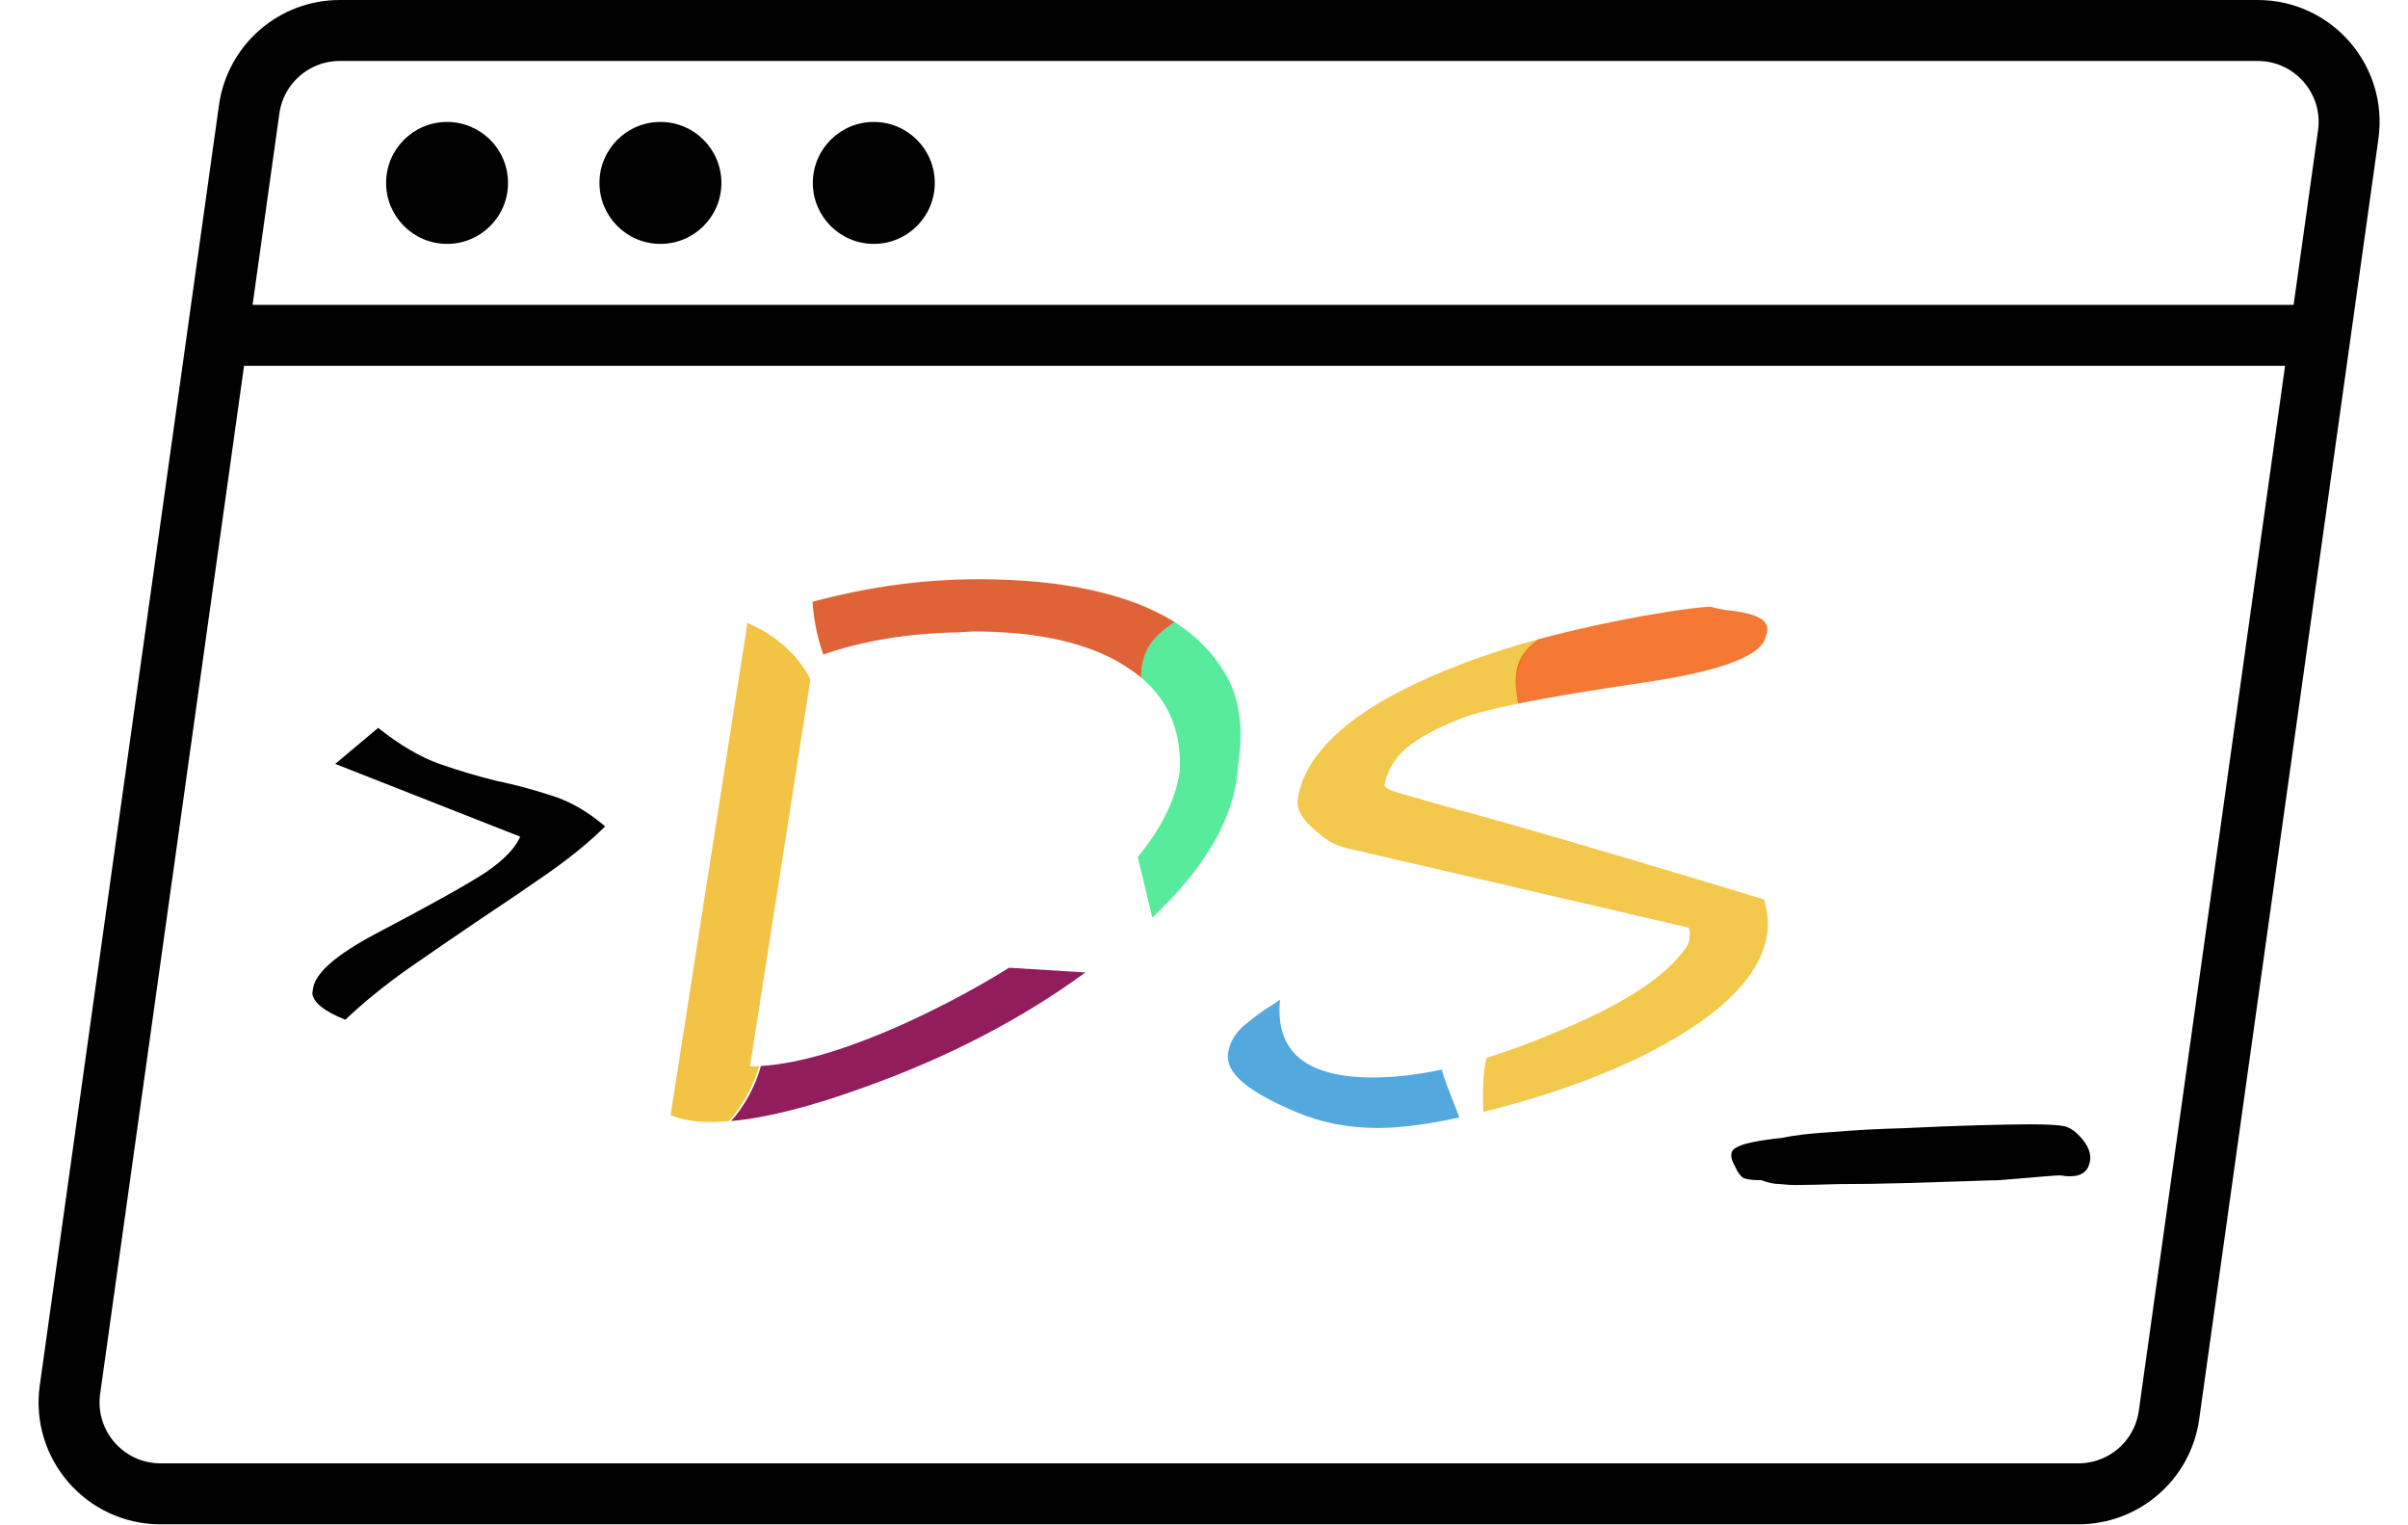
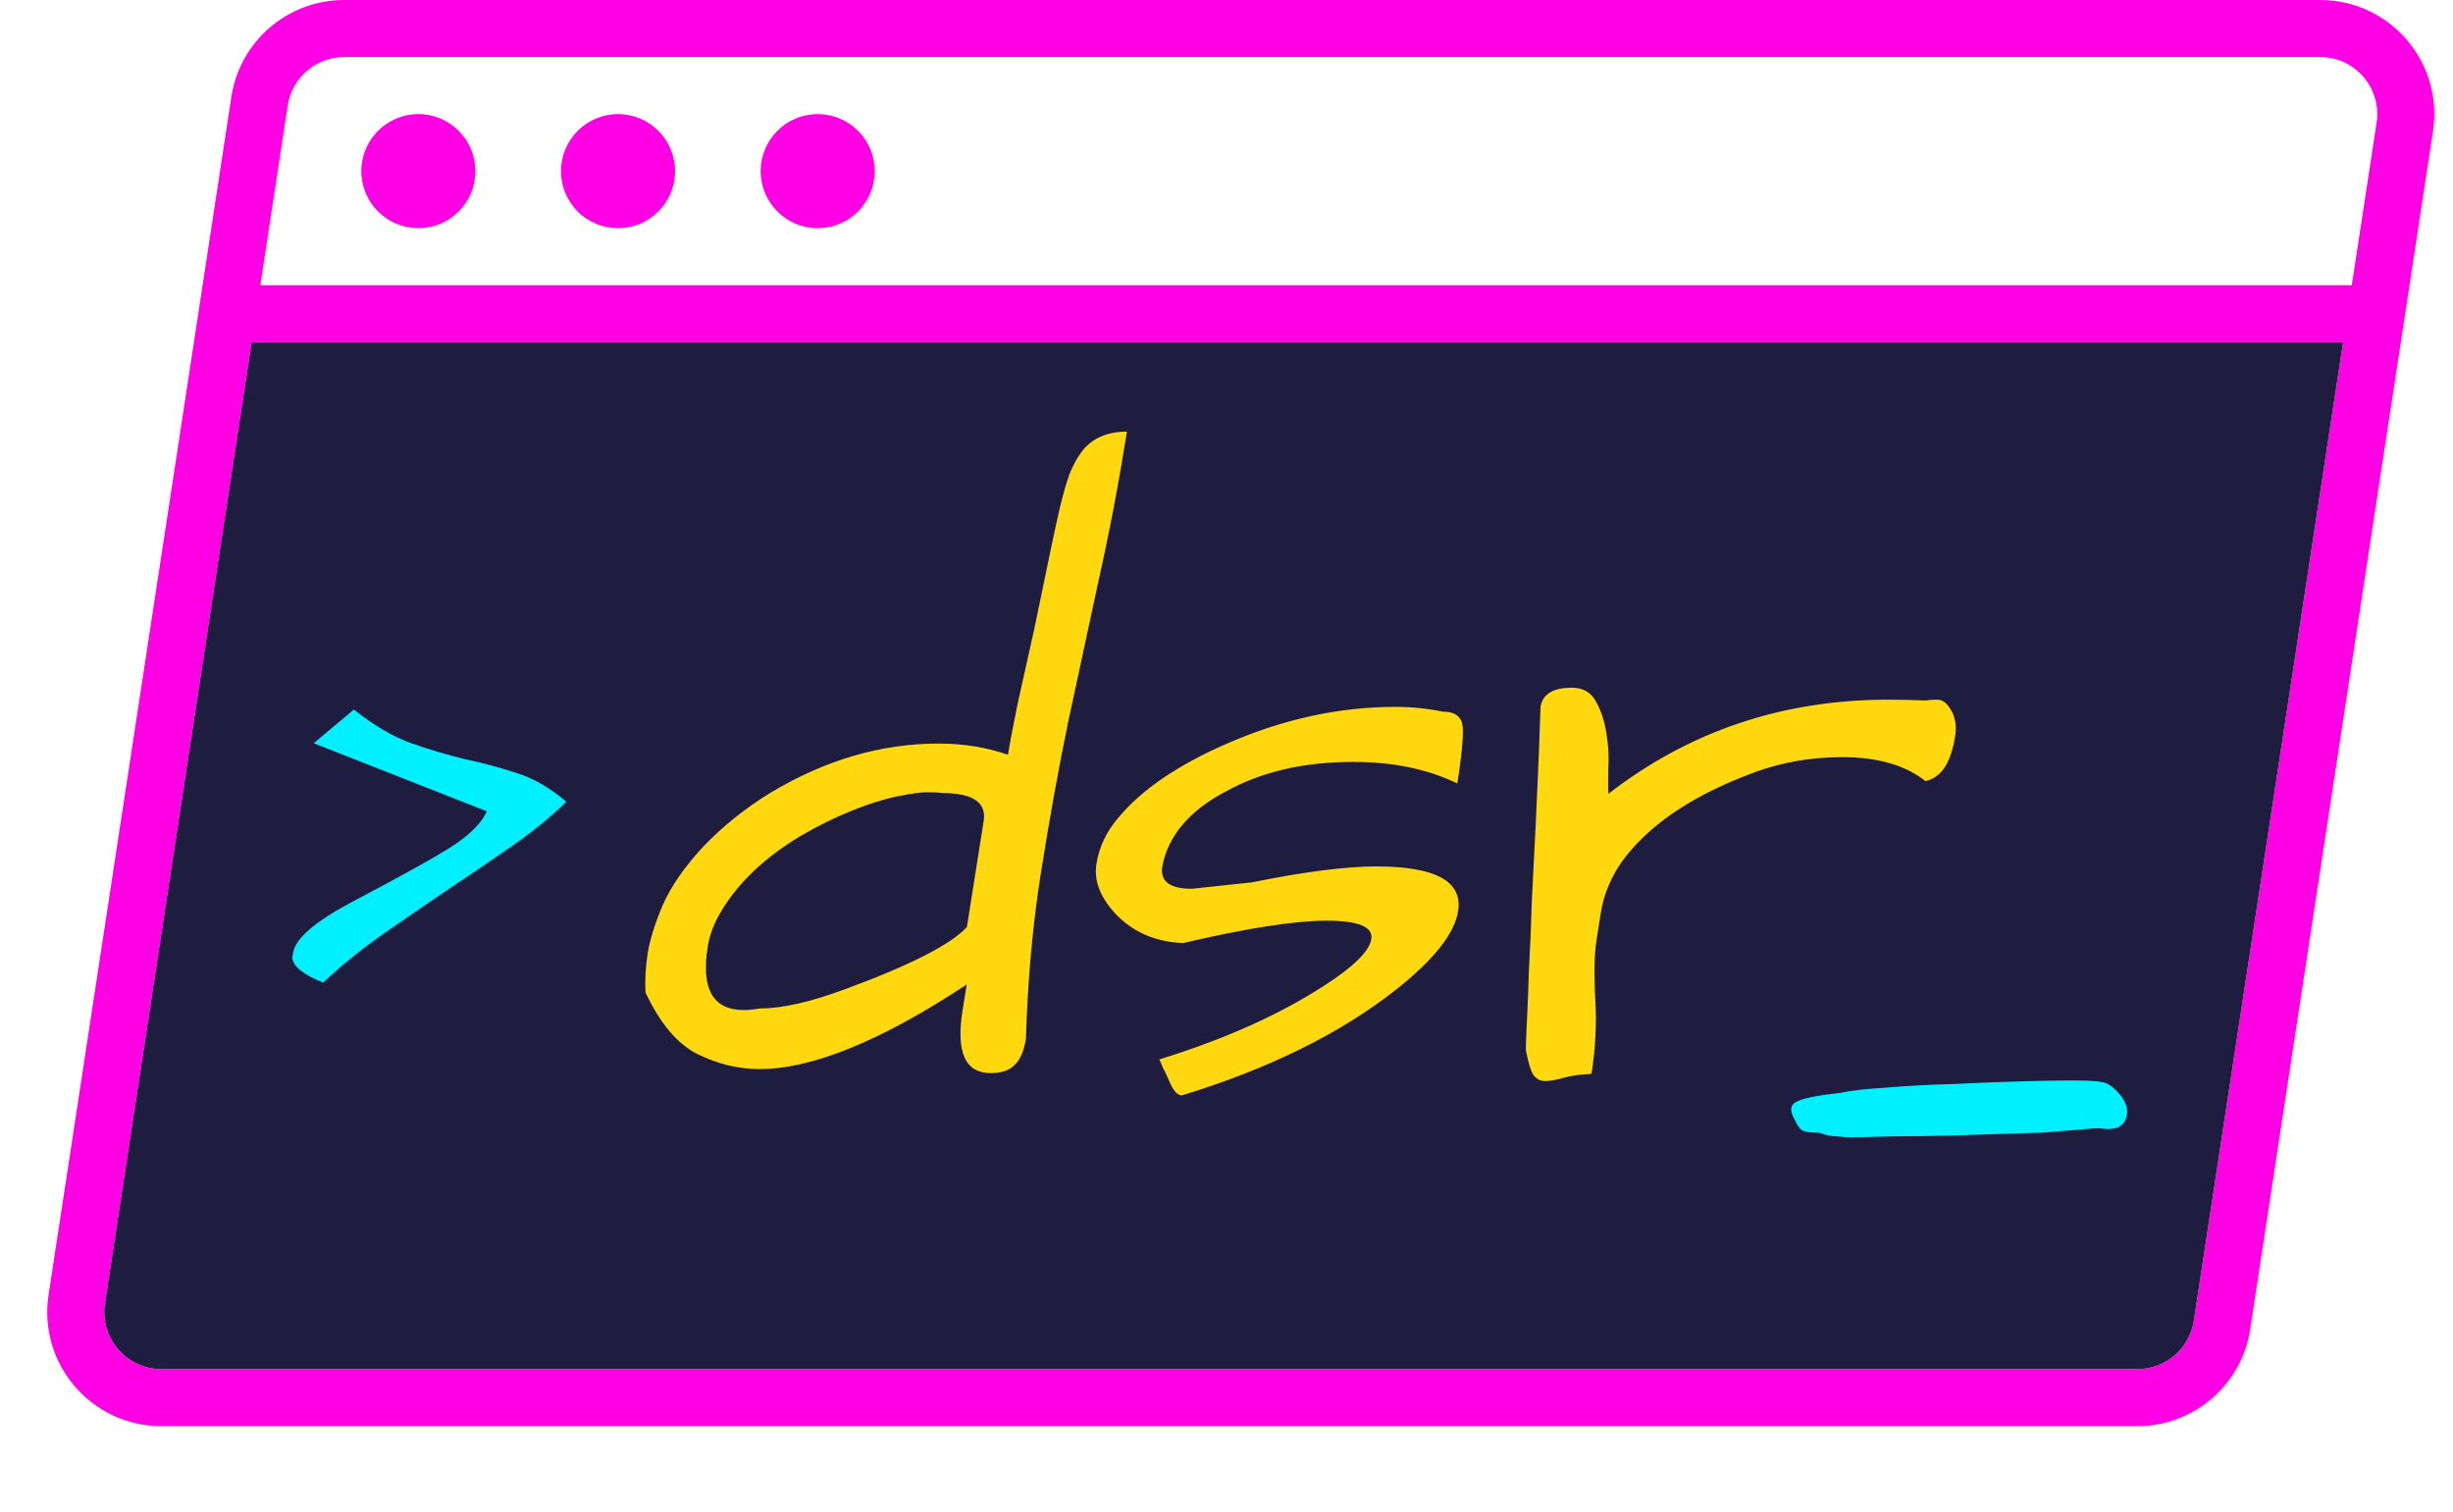
- <svg xmlns="http://www.w3.org/2000/svg" width="79" height="50" viewBox="0 0 79 50" fill="none">
-   <path d="M58.881 38.871C58.753 38.871 58.595 38.861 58.406 38.84C58.214 38.84 58.007 38.797 57.786 38.713C57.466 38.713 57.258 38.682 57.161 38.618C57.068 38.534 56.99 38.418 56.928 38.271C56.743 37.955 56.756 37.744 56.964 37.639C57.176 37.512 57.684 37.407 58.486 37.322C58.862 37.238 59.406 37.175 60.116 37.133C60.852 37.07 61.637 37.028 62.472 37.006C63.311 36.964 64.105 36.933 64.855 36.912C65.605 36.891 66.194 36.88 66.62 36.88C67.175 36.88 67.545 36.901 67.73 36.943C67.916 36.985 68.107 37.122 68.305 37.354C68.575 37.67 68.644 37.976 68.512 38.271C68.383 38.545 68.08 38.639 67.603 38.555C67.496 38.555 67.324 38.566 67.086 38.587C66.869 38.608 66.621 38.629 66.34 38.65C66.081 38.671 65.821 38.692 65.562 38.713C65.434 38.713 65.08 38.724 64.501 38.745C63.922 38.766 63.246 38.787 62.475 38.808C61.725 38.829 61.009 38.84 60.326 38.84C59.661 38.861 59.18 38.871 58.881 38.871Z" fill="black" />
-   <path d="M11.329 33.449C10.64 33.175 10.279 32.886 10.246 32.581C10.257 32.516 10.265 32.46 10.273 32.412C10.352 31.913 11.023 31.327 12.285 30.651C14.15 29.671 15.373 28.988 15.955 28.602C16.539 28.2 16.909 27.814 17.066 27.444L10.998 25.057L12.406 23.876C13.115 24.438 13.785 24.832 14.416 25.057C15.064 25.282 15.686 25.467 16.282 25.612C16.896 25.74 17.497 25.901 18.085 26.094C18.676 26.271 19.265 26.608 19.854 27.107C19.351 27.605 18.734 28.111 18.002 28.626C17.288 29.124 16.531 29.639 15.731 30.169C14.947 30.7 14.162 31.238 13.375 31.785C12.605 32.331 11.923 32.886 11.329 33.449Z" fill="black" />
-   <path d="M22 36.579L24.522 20.431C25.855 21.011 26.408 21.917 26.587 22.29L24.605 34.978C24.702 34.978 24.8 34.976 24.901 34.97C24.818 35.288 24.676 35.626 24.503 35.939C24.322 36.264 24.11 36.561 23.897 36.779C23.693 36.795 23.497 36.803 23.311 36.803C22.787 36.803 22.351 36.728 22 36.579Z" fill="#F2C344" />
-   <path d="M24.553 35.968C24.731 35.646 24.878 35.296 24.962 34.967C26.219 34.89 27.811 34.416 29.736 33.546C30.975 32.976 32.098 32.375 33.103 31.743L35.609 31.899C33.5 33.439 31.067 34.7 28.309 35.68C26.594 36.303 25.152 36.667 23.984 36.772C24.186 36.555 24.384 36.273 24.553 35.968Z" fill="#911D5C" />
-   <path d="M35.803 31.755C35.911 31.675 36.018 31.594 36.124 31.512L35.803 31.755Z" fill="#333333" />
-   <path d="M37.805 30.1C39.414 28.582 40.335 27.082 40.566 25.599C40.593 25.431 40.61 25.262 40.617 25.094C40.807 23.877 40.665 22.875 40.189 22.089C39.795 21.419 39.245 20.858 38.538 20.406C38.237 20.613 37.941 20.825 37.731 21.132C37.547 21.401 37.428 21.745 37.438 22.225C38.353 22.998 38.775 24.03 38.704 25.318C38.581 26.105 38.234 26.891 37.662 27.677C37.555 27.825 37.443 27.971 37.327 28.117L37.805 30.1Z" fill="#57EB9B" />
-   <path d="M37.438 22.225C37.183 22.018 36.834 21.781 36.507 21.611C35.348 21.012 33.825 20.713 31.936 20.713L31.427 20.741C29.779 20.776 28.306 21.019 27.009 21.47C26.853 21.03 26.706 20.449 26.656 19.74C28.428 19.265 30.205 19 32.12 19C34.898 19 37.073 19.491 38.538 20.406C38.244 20.608 37.949 20.824 37.738 21.132C37.552 21.404 37.437 21.76 37.438 22.225Z" fill="#E06338" />
-   <path d="M40.293 34.529C40.349 34.173 40.537 33.864 40.858 33.602C41.201 33.321 41.455 33.134 41.619 33.041C41.805 32.928 41.93 32.844 41.995 32.788C41.822 34.491 42.839 35.343 45.045 35.343C45.74 35.343 46.495 35.256 47.31 35.083C47.31 35.109 47.314 35.136 47.322 35.163C47.41 35.456 47.532 35.765 47.655 36.078C47.731 36.27 47.807 36.464 47.877 36.656C46.813 36.885 45.923 37 45.206 37C44.253 37 43.373 36.831 42.566 36.495C41.758 36.158 41.165 35.83 40.784 35.512C40.404 35.193 40.24 34.866 40.293 34.529Z" fill="#53A9DD" />
-   <path d="M48.666 36.472C49.069 36.372 49.494 36.258 49.941 36.13C52.37 35.418 54.319 34.548 55.788 33.518C57.09 32.601 57.819 31.646 57.974 30.654C58.03 30.298 57.996 29.914 57.873 29.502C54.661 28.529 51.945 27.724 49.727 27.087C48.815 26.825 48.071 26.619 47.496 26.47C46.924 26.301 46.432 26.161 46.02 26.048C45.607 25.936 45.408 25.833 45.423 25.739C45.515 25.271 45.755 24.869 46.145 24.532C46.552 24.195 47.164 23.867 47.98 23.549C48.357 23.405 48.977 23.247 49.839 23.072L49.795 23.08C49.663 22.309 49.793 21.795 50.048 21.413C50.161 21.243 50.298 21.1 50.447 20.973C48.697 21.452 47.171 22.03 45.869 22.707C43.873 23.755 42.775 24.925 42.573 26.217C42.52 26.554 42.751 26.928 43.267 27.34C43.546 27.584 43.849 27.743 44.173 27.817L55.401 30.429C55.443 30.523 55.45 30.654 55.424 30.822C55.401 30.972 55.277 31.169 55.052 31.412C54.368 32.198 53.145 32.966 51.383 33.715C50.463 34.116 49.593 34.444 48.775 34.697C48.655 35.097 48.635 35.802 48.666 36.472Z" fill="#F2C94C" />
-   <path d="M49.96 21.483C50.094 21.282 50.264 21.119 50.447 20.973C51.613 20.659 53.013 20.351 54.376 20.123C55.163 19.992 55.744 19.917 56.121 19.899C56.227 19.936 56.39 19.974 56.608 20.011C56.848 20.03 57.085 20.067 57.32 20.123C57.879 20.254 58.084 20.498 57.935 20.853C57.835 21.49 56.541 21.995 54.053 22.37C52.298 22.625 50.84 22.869 49.795 23.08C49.665 22.321 49.715 21.85 49.96 21.483Z" fill="#F05600" fill-opacity="0.79" />
-   <path d="M8.175 3.584C8.383 2.102 9.65 1 11.146 1H74.068C75.89 1 77.292 2.611 77.039 4.416L71.159 46.416C70.952 47.898 69.684 49 68.188 49H5.266C3.444 49 2.043 47.389 2.295 45.584L8.175 3.584Z" stroke="black" stroke-width="2" />
-   <line x1="7.667" y1="11" x2="75.667" y2="11" stroke="black" stroke-width="2" />
-   <circle cx="14.667" cy="6" r="2" fill="black" />
-   <circle cx="21.667" cy="6" r="2" fill="black" />
-   <circle cx="28.667" cy="6" r="2" fill="black" />
+ <svg xmlns="http://www.w3.org/2000/svg" width="86" height="53" viewBox="0 0 86 53" fill="none">
+   <path fill-rule="evenodd" clip-rule="evenodd" d="M8.11 3.397C8.408 1.443 10.088 0 12.064 0H81.343C83.793 0 85.667 2.182 85.298 4.603L78.89 46.603C78.592 48.557 76.912 50 74.936 50H5.656C3.207 50 1.333 47.818 1.702 45.397L8.11 3.397ZM12.064 2H81.343C82.568 2 83.505 3.091 83.32 4.302L82.451 10H9.126L10.087 3.698C10.236 2.722 11.076 2 12.064 2ZM8.821 12L3.679 45.698C3.495 46.909 4.432 48 5.656 48H74.936C75.924 48 76.764 47.278 76.913 46.302L82.146 12H8.821Z" fill="#FF00E5" />
+   <path d="M8.821 12L3.679 45.698C3.495 46.909 4.432 48 5.656 48H74.936C75.924 48 76.764 47.278 76.913 46.302L82.146 12H8.821Z" fill="#1E1D40" />
+   <circle cx="14.667" cy="6" r="2" fill="#FF00E5" />
+   <circle cx="21.667" cy="6" r="2" fill="#FF00E5" />
+   <circle cx="28.667" cy="6" r="2" fill="#FF00E5" />
+   <path d="M64.881 39.871C64.753 39.871 64.595 39.861 64.406 39.84C64.214 39.84 64.007 39.797 63.786 39.713C63.466 39.713 63.258 39.682 63.161 39.618C63.068 39.534 62.99 39.418 62.928 39.271C62.743 38.955 62.755 38.744 62.964 38.639C63.176 38.512 63.684 38.407 64.486 38.322C64.862 38.238 65.406 38.175 66.116 38.133C66.852 38.07 67.637 38.028 68.472 38.006C69.311 37.964 70.105 37.933 70.855 37.912C71.605 37.891 72.194 37.88 72.62 37.88C73.175 37.88 73.545 37.901 73.73 37.943C73.916 37.985 74.107 38.122 74.305 38.354C74.575 38.67 74.644 38.976 74.512 39.271C74.383 39.545 74.08 39.639 73.603 39.555C73.496 39.555 73.324 39.566 73.086 39.587C72.869 39.608 72.621 39.629 72.34 39.65C72.081 39.671 71.821 39.692 71.562 39.713C71.434 39.713 71.08 39.724 70.501 39.745C69.922 39.766 69.246 39.787 68.475 39.808C67.725 39.829 67.009 39.84 66.326 39.84C65.661 39.861 65.18 39.871 64.881 39.871Z" fill="#00F0FF" />
+   <path d="M11.329 34.449C10.64 34.175 10.279 33.886 10.246 33.581C10.257 33.516 10.265 33.46 10.273 33.412C10.352 32.913 11.023 32.327 12.285 31.651C14.15 30.671 15.373 29.988 15.955 29.602C16.539 29.2 16.909 28.814 17.066 28.444L10.998 26.057L12.406 24.876C13.115 25.438 13.785 25.832 14.416 26.057C15.064 26.282 15.686 26.467 16.282 26.612C16.896 26.74 17.497 26.901 18.085 27.094C18.676 27.271 19.265 27.608 19.854 28.107C19.351 28.605 18.734 29.111 18.002 29.626C17.288 30.124 16.531 30.639 15.731 31.169C14.947 31.7 14.162 32.238 13.375 32.785C12.605 33.331 11.923 33.886 11.329 34.449Z" fill="#00F0FF" />
+   <path d="M39.51 15.133C39.226 16.923 38.892 18.676 38.507 20.391C38.144 22.088 37.785 23.757 37.431 25.398C37.098 27.02 36.786 28.755 36.493 30.601C36.204 32.428 36.029 34.368 35.968 36.419C35.9 36.848 35.767 37.156 35.567 37.342C35.386 37.529 35.107 37.622 34.73 37.622C33.843 37.622 33.514 36.895 33.744 35.44L33.891 34.517C30.896 36.493 28.474 37.482 26.624 37.482C25.888 37.482 25.161 37.305 24.443 36.95C23.744 36.596 23.14 35.878 22.631 34.797C22.608 34.349 22.633 33.892 22.707 33.426C22.781 32.96 22.954 32.4 23.228 31.748C23.523 31.076 24 30.386 24.66 29.678C25.339 28.969 26.117 28.345 26.996 27.804C28.916 26.648 30.886 26.069 32.906 26.069C33.775 26.069 34.585 26.2 35.336 26.461C35.39 26.125 35.502 25.538 35.672 24.699C35.862 23.86 36.059 22.974 36.263 22.041C36.76 19.617 37.062 18.191 37.167 17.762C37.276 17.314 37.382 16.941 37.486 16.643C37.612 16.326 37.758 16.056 37.926 15.832C38.283 15.366 38.811 15.133 39.51 15.133ZM24.81 33.202C24.576 34.675 24.998 35.412 26.074 35.412C26.244 35.412 26.436 35.393 26.649 35.356C27.423 35.356 28.412 35.132 29.616 34.685C31.901 33.846 33.328 33.118 33.898 32.503L34.487 28.783C34.591 28.13 34.104 27.804 33.028 27.804C32.899 27.785 32.721 27.776 32.494 27.776C32.287 27.776 31.949 27.822 31.481 27.916C31.013 28.009 30.477 28.177 29.872 28.419C29.267 28.662 28.663 28.96 28.059 29.314C26.787 30.079 25.852 30.974 25.255 31.999C25.023 32.391 24.875 32.792 24.81 33.202ZM48.253 30.377C50.33 30.377 51.286 30.899 51.12 31.944C50.996 32.727 50.276 33.64 48.959 34.685C46.995 36.233 44.486 37.472 41.431 38.405C41.299 38.405 41.169 38.274 41.04 38.013C40.93 37.752 40.839 37.556 40.765 37.426C40.713 37.277 40.671 37.184 40.639 37.146C42.923 36.438 44.843 35.58 46.399 34.573C47.45 33.901 48.009 33.351 48.077 32.922C48.145 32.494 47.622 32.279 46.508 32.279C45.394 32.279 43.719 32.54 41.484 33.062C40.508 33.025 39.713 32.68 39.099 32.027C38.568 31.449 38.348 30.871 38.439 30.293C38.534 29.696 38.789 29.156 39.206 28.671C39.626 28.167 40.153 27.701 40.787 27.272C41.421 26.843 42.144 26.452 42.956 26.097C44.945 25.221 46.93 24.783 48.913 24.783C49.498 24.783 50.056 24.839 50.585 24.951C51.038 24.951 51.272 25.146 51.285 25.538C51.299 25.93 51.235 26.573 51.093 27.468C50.059 26.965 48.843 26.713 47.446 26.713C45.709 26.713 44.219 27.058 42.977 27.748C41.7 28.419 40.957 29.296 40.748 30.377C40.666 30.899 41.011 31.16 41.785 31.16L43.888 30.936C45.722 30.564 47.177 30.377 48.253 30.377ZM67.504 27.384C66.799 26.825 65.824 26.545 64.578 26.545C63.407 26.545 62.288 26.759 61.219 27.188C59.207 27.971 57.754 28.979 56.861 30.209C56.47 30.769 56.225 31.365 56.124 31.999C56.106 32.111 56.056 32.428 55.974 32.95C55.894 33.454 55.879 34.144 55.929 35.02C55.982 35.878 55.938 36.755 55.796 37.65C55.396 37.668 55.068 37.715 54.811 37.789C54.553 37.864 54.34 37.901 54.17 37.901C54 37.901 53.861 37.827 53.752 37.678C53.663 37.529 53.576 37.239 53.493 36.81C53.492 36.699 53.504 36.382 53.53 35.859C53.556 35.337 53.581 34.703 53.605 33.957C53.648 33.212 53.682 32.4 53.707 31.524C53.755 30.629 53.799 29.752 53.841 28.895C53.928 27.03 53.985 25.659 54.01 24.783C54.081 24.335 54.447 24.111 55.108 24.111C55.504 24.111 55.789 24.279 55.963 24.615C56.139 24.932 56.259 25.305 56.324 25.734C56.391 26.144 56.411 26.554 56.384 26.965C56.375 27.375 56.377 27.664 56.388 27.832C59.229 25.631 62.499 24.531 66.2 24.531C66.615 24.531 67.048 24.54 67.498 24.559C67.614 24.54 67.757 24.531 67.927 24.531C68.097 24.531 68.249 24.643 68.384 24.867C68.55 25.128 68.604 25.445 68.545 25.818C68.397 26.75 68.05 27.272 67.504 27.384Z" fill="#FFD810" />
</svg>
